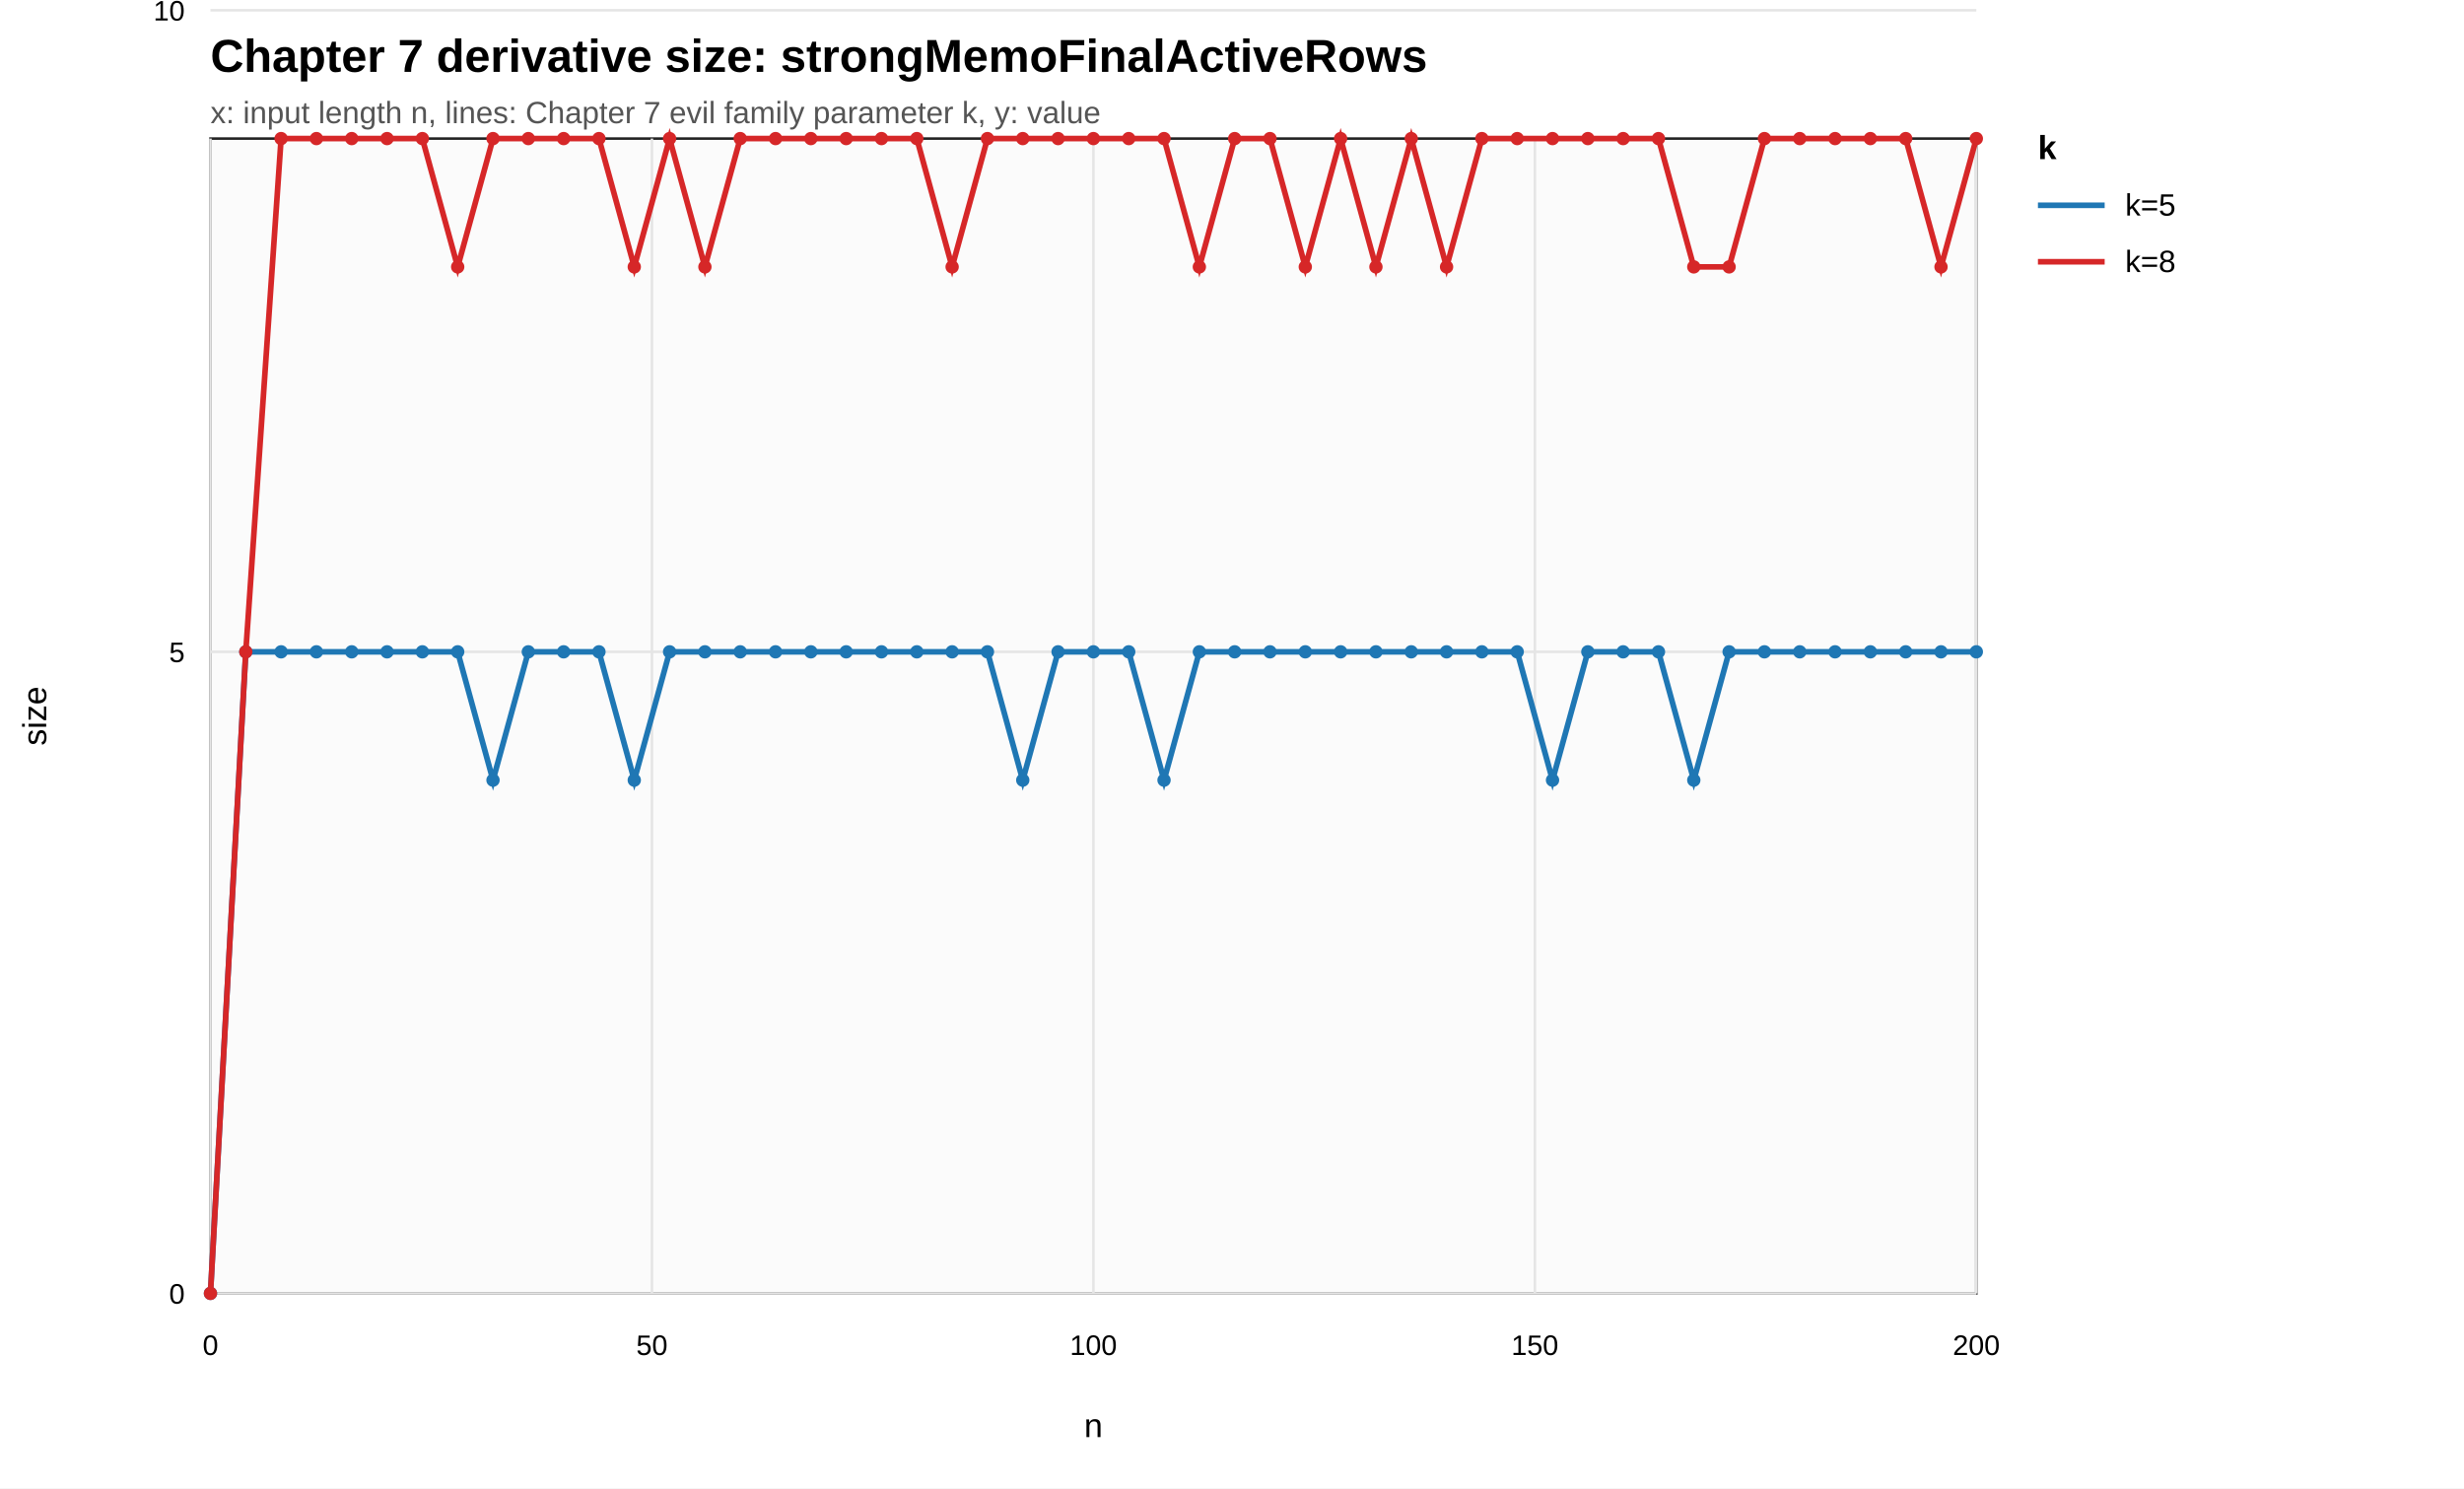
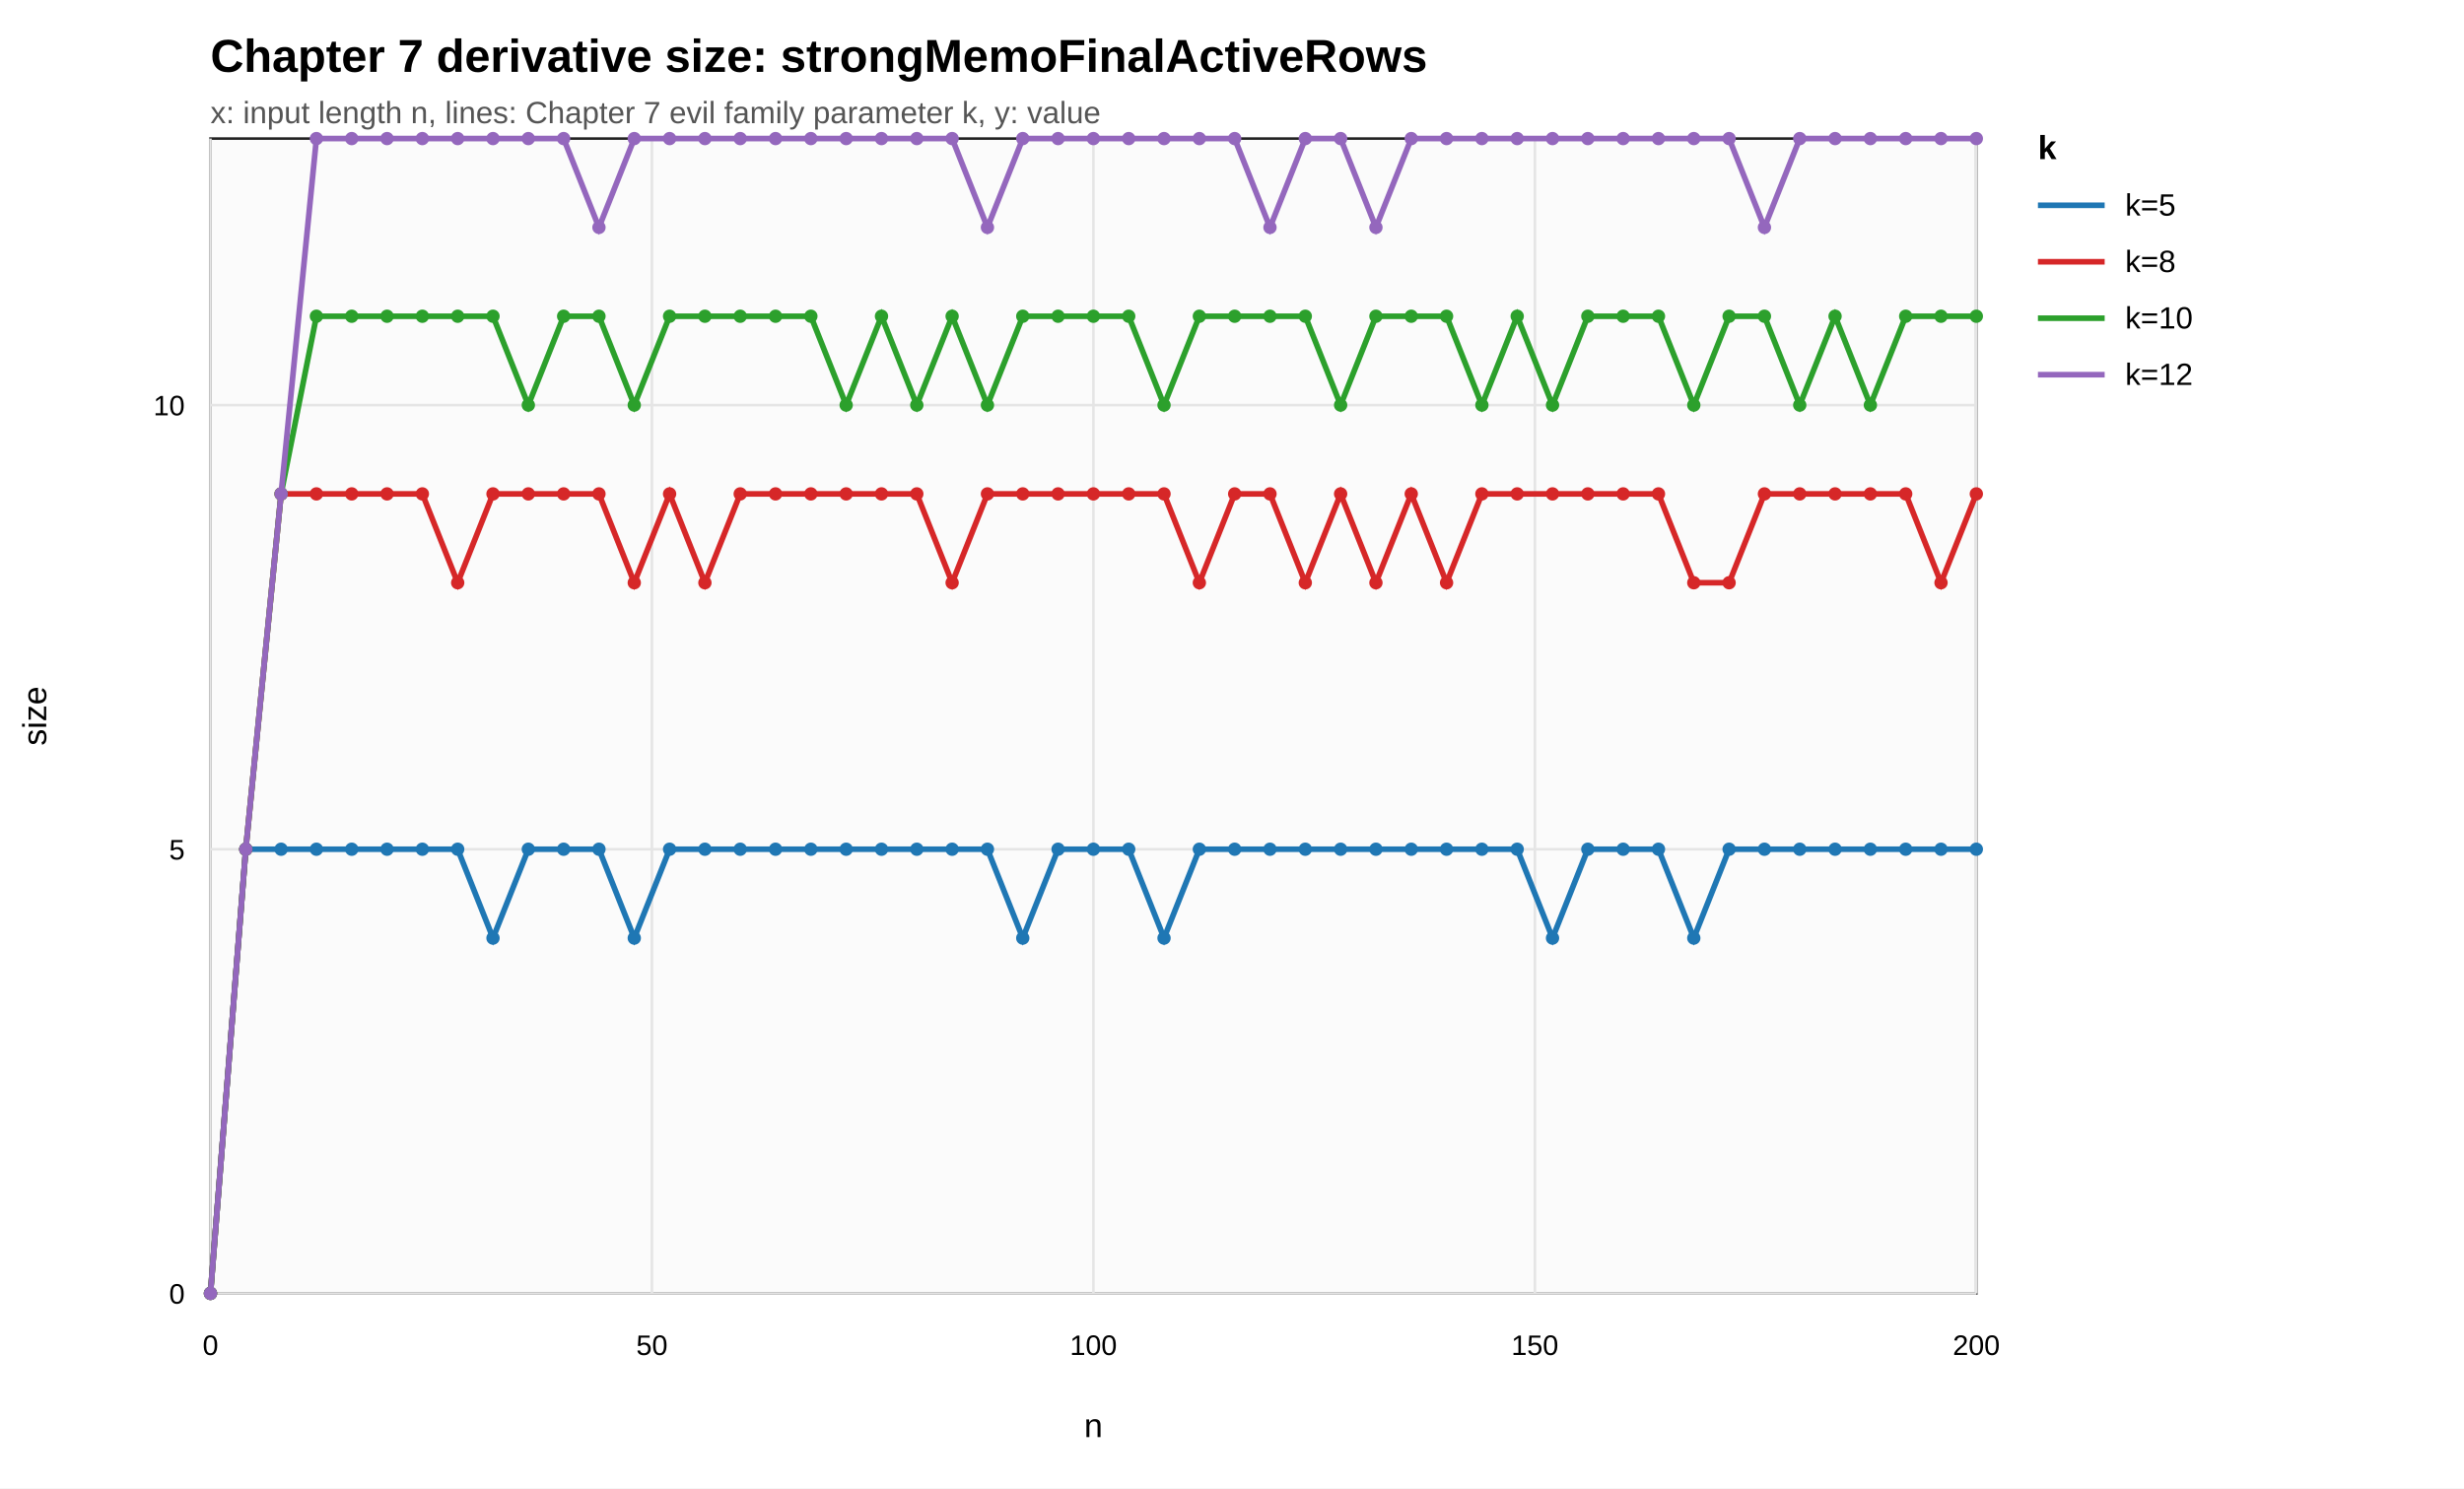
<svg xmlns="http://www.w3.org/2000/svg" width="960" height="580" viewBox="0 0 960 580">
  <rect width="100%" height="100%" fill="#ffffff" />
  <text x="82" y="28" font-family="Arial, sans-serif" font-size="18" font-weight="700">Chapter 7 derivative size: strongMemoFinalActiveRows</text>
  <text x="82" y="48" font-family="Arial, sans-serif" font-size="12" fill="#555">x: input length n, lines: Chapter 7 evil family parameter k, y: value</text>
  <rect x="82" y="54" width="688" height="450" fill="#fbfbfb" stroke="#222" stroke-width="1" />
  <line x1="82.00" y1="54" x2="82.00" y2="504" stroke="#e5e5e5" stroke-width="1" />
  <text x="82.00" y="528" text-anchor="middle" font-family="Arial, sans-serif" font-size="11">0</text>
  <line x1="254.00" y1="54" x2="254.00" y2="504" stroke="#e5e5e5" stroke-width="1" />
  <text x="254.00" y="528" text-anchor="middle" font-family="Arial, sans-serif" font-size="11">50</text>
  <line x1="426.00" y1="54" x2="426.00" y2="504" stroke="#e5e5e5" stroke-width="1" />
  <text x="426.00" y="528" text-anchor="middle" font-family="Arial, sans-serif" font-size="11">100</text>
  <line x1="598.00" y1="54" x2="598.00" y2="504" stroke="#e5e5e5" stroke-width="1" />
  <text x="598.00" y="528" text-anchor="middle" font-family="Arial, sans-serif" font-size="11">150</text>
  <line x1="770.00" y1="54" x2="770.00" y2="504" stroke="#e5e5e5" stroke-width="1" />
  <text x="770.00" y="528" text-anchor="middle" font-family="Arial, sans-serif" font-size="11">200</text>
  <line x1="82" y1="504.00" x2="770" y2="504.00" stroke="#e5e5e5" stroke-width="1" />
  <text x="72" y="508.00" text-anchor="end" font-family="Arial, sans-serif" font-size="11">0</text>
-   <line x1="82" y1="254.00" x2="770" y2="254.00" stroke="#e5e5e5" stroke-width="1" />
-   <text x="72" y="258.00" text-anchor="end" font-family="Arial, sans-serif" font-size="11">5</text>
-   <line x1="82" y1="4.00" x2="770" y2="4.00" stroke="#e5e5e5" stroke-width="1" />
-   <text x="72" y="8.00" text-anchor="end" font-family="Arial, sans-serif" font-size="11">10</text>
+   <line x1="82" y1="330.92" x2="770" y2="330.92" stroke="#e5e5e5" stroke-width="1" />
+   <text x="72" y="334.92" text-anchor="end" font-family="Arial, sans-serif" font-size="11">5</text>
+   <line x1="82" y1="157.85" x2="770" y2="157.85" stroke="#e5e5e5" stroke-width="1" />
+   <text x="72" y="161.85" text-anchor="end" font-family="Arial, sans-serif" font-size="11">10</text>
+   <line x1="82" y1="-15.23" x2="770" y2="-15.23" stroke="#e5e5e5" stroke-width="1" />
+   <text x="72" y="-11.23" text-anchor="end" font-family="Arial, sans-serif" font-size="11">15</text>
  <text x="426.00" y="560" text-anchor="middle" font-family="Arial, sans-serif" font-size="13">n</text>
  <text x="18" y="279.00" transform="rotate(-90 18,279.00)" text-anchor="middle" font-family="Arial, sans-serif" font-size="13">size</text>
-   <path d="M82.00,504.00 L95.76,254.00 L109.52,254.00 L123.28,254.00 L137.04,254.00 L150.80,254.00 L164.56,254.00 L178.32,254.00 L192.08,304.00 L205.84,254.00 L219.60,254.00 L233.36,254.00 L247.12,304.00 L260.88,254.00 L274.64,254.00 L288.40,254.00 L302.16,254.00 L315.92,254.00 L329.68,254.00 L343.44,254.00 L357.20,254.00 L370.96,254.00 L384.72,254.00 L398.48,304.00 L412.24,254.00 L426.00,254.00 L439.76,254.00 L453.52,304.00 L467.28,254.00 L481.04,254.00 L494.80,254.00 L508.56,254.00 L522.32,254.00 L536.08,254.00 L549.84,254.00 L563.60,254.00 L577.36,254.00 L591.12,254.00 L604.88,304.00 L618.64,254.00 L632.40,254.00 L646.16,254.00 L659.92,304.00 L673.68,254.00 L687.44,254.00 L701.20,254.00 L714.96,254.00 L728.72,254.00 L742.48,254.00 L756.24,254.00 L770.00,254.00" fill="none" stroke="#1f77b4" stroke-width="2.2" />
+   <path d="M82.00,504.00 L95.76,330.92 L109.52,330.92 L123.28,330.92 L137.04,330.92 L150.80,330.92 L164.56,330.92 L178.32,330.92 L192.08,365.54 L205.84,330.92 L219.60,330.92 L233.36,330.92 L247.12,365.54 L260.88,330.92 L274.64,330.92 L288.40,330.92 L302.16,330.92 L315.92,330.92 L329.68,330.92 L343.44,330.92 L357.20,330.92 L370.96,330.92 L384.72,330.92 L398.48,365.54 L412.24,330.92 L426.00,330.92 L439.76,330.92 L453.52,365.54 L467.28,330.92 L481.04,330.92 L494.80,330.92 L508.56,330.92 L522.32,330.92 L536.08,330.92 L549.84,330.92 L563.60,330.92 L577.36,330.92 L591.12,330.92 L604.88,365.54 L618.64,330.92 L632.40,330.92 L646.16,330.92 L659.92,365.54 L673.68,330.92 L687.44,330.92 L701.20,330.92 L714.96,330.92 L728.72,330.92 L742.48,330.92 L756.24,330.92 L770.00,330.92" fill="none" stroke="#1f77b4" stroke-width="2.2" />
  <circle cx="82.00" cy="504.00" r="2.6" fill="#1f77b4" />
-   <circle cx="95.76" cy="254.00" r="2.6" fill="#1f77b4" />
-   <circle cx="109.52" cy="254.00" r="2.6" fill="#1f77b4" />
-   <circle cx="123.28" cy="254.00" r="2.6" fill="#1f77b4" />
-   <circle cx="137.04" cy="254.00" r="2.6" fill="#1f77b4" />
-   <circle cx="150.80" cy="254.00" r="2.6" fill="#1f77b4" />
-   <circle cx="164.56" cy="254.00" r="2.6" fill="#1f77b4" />
-   <circle cx="178.32" cy="254.00" r="2.6" fill="#1f77b4" />
-   <circle cx="192.08" cy="304.00" r="2.6" fill="#1f77b4" />
-   <circle cx="205.84" cy="254.00" r="2.6" fill="#1f77b4" />
-   <circle cx="219.60" cy="254.00" r="2.6" fill="#1f77b4" />
-   <circle cx="233.36" cy="254.00" r="2.6" fill="#1f77b4" />
-   <circle cx="247.12" cy="304.00" r="2.6" fill="#1f77b4" />
-   <circle cx="260.88" cy="254.00" r="2.6" fill="#1f77b4" />
-   <circle cx="274.64" cy="254.00" r="2.6" fill="#1f77b4" />
-   <circle cx="288.40" cy="254.00" r="2.6" fill="#1f77b4" />
-   <circle cx="302.16" cy="254.00" r="2.6" fill="#1f77b4" />
-   <circle cx="315.92" cy="254.00" r="2.6" fill="#1f77b4" />
-   <circle cx="329.68" cy="254.00" r="2.6" fill="#1f77b4" />
-   <circle cx="343.44" cy="254.00" r="2.6" fill="#1f77b4" />
-   <circle cx="357.20" cy="254.00" r="2.6" fill="#1f77b4" />
-   <circle cx="370.96" cy="254.00" r="2.6" fill="#1f77b4" />
-   <circle cx="384.72" cy="254.00" r="2.6" fill="#1f77b4" />
-   <circle cx="398.48" cy="304.00" r="2.6" fill="#1f77b4" />
-   <circle cx="412.24" cy="254.00" r="2.6" fill="#1f77b4" />
-   <circle cx="426.00" cy="254.00" r="2.6" fill="#1f77b4" />
-   <circle cx="439.76" cy="254.00" r="2.6" fill="#1f77b4" />
-   <circle cx="453.52" cy="304.00" r="2.6" fill="#1f77b4" />
-   <circle cx="467.28" cy="254.00" r="2.6" fill="#1f77b4" />
-   <circle cx="481.04" cy="254.00" r="2.6" fill="#1f77b4" />
-   <circle cx="494.80" cy="254.00" r="2.6" fill="#1f77b4" />
-   <circle cx="508.56" cy="254.00" r="2.6" fill="#1f77b4" />
-   <circle cx="522.32" cy="254.00" r="2.6" fill="#1f77b4" />
-   <circle cx="536.08" cy="254.00" r="2.6" fill="#1f77b4" />
-   <circle cx="549.84" cy="254.00" r="2.6" fill="#1f77b4" />
-   <circle cx="563.60" cy="254.00" r="2.6" fill="#1f77b4" />
-   <circle cx="577.36" cy="254.00" r="2.6" fill="#1f77b4" />
-   <circle cx="591.12" cy="254.00" r="2.6" fill="#1f77b4" />
-   <circle cx="604.88" cy="304.00" r="2.6" fill="#1f77b4" />
-   <circle cx="618.64" cy="254.00" r="2.6" fill="#1f77b4" />
-   <circle cx="632.40" cy="254.00" r="2.6" fill="#1f77b4" />
-   <circle cx="646.16" cy="254.00" r="2.6" fill="#1f77b4" />
-   <circle cx="659.92" cy="304.00" r="2.6" fill="#1f77b4" />
-   <circle cx="673.68" cy="254.00" r="2.6" fill="#1f77b4" />
-   <circle cx="687.44" cy="254.00" r="2.6" fill="#1f77b4" />
-   <circle cx="701.20" cy="254.00" r="2.6" fill="#1f77b4" />
-   <circle cx="714.96" cy="254.00" r="2.6" fill="#1f77b4" />
-   <circle cx="728.72" cy="254.00" r="2.6" fill="#1f77b4" />
-   <circle cx="742.48" cy="254.00" r="2.6" fill="#1f77b4" />
-   <circle cx="756.24" cy="254.00" r="2.6" fill="#1f77b4" />
-   <circle cx="770.00" cy="254.00" r="2.6" fill="#1f77b4" />
-   <path d="M82.00,504.00 L95.76,254.00 L109.52,54.00 L123.28,54.00 L137.04,54.00 L150.80,54.00 L164.56,54.00 L178.32,104.00 L192.08,54.00 L205.84,54.00 L219.60,54.00 L233.36,54.00 L247.12,104.00 L260.88,54.00 L274.64,104.00 L288.40,54.00 L302.16,54.00 L315.92,54.00 L329.68,54.00 L343.44,54.00 L357.20,54.00 L370.96,104.00 L384.72,54.00 L398.48,54.00 L412.24,54.00 L426.00,54.00 L439.76,54.00 L453.52,54.00 L467.28,104.00 L481.04,54.00 L494.80,54.00 L508.56,104.00 L522.32,54.00 L536.08,104.00 L549.84,54.00 L563.60,104.00 L577.36,54.00 L591.12,54.00 L604.88,54.00 L618.64,54.00 L632.40,54.00 L646.16,54.00 L659.92,104.00 L673.68,104.00 L687.44,54.00 L701.20,54.00 L714.96,54.00 L728.72,54.00 L742.48,54.00 L756.24,104.00 L770.00,54.00" fill="none" stroke="#d62728" stroke-width="2.2" />
+   <circle cx="95.76" cy="330.92" r="2.6" fill="#1f77b4" />
+   <circle cx="109.52" cy="330.92" r="2.6" fill="#1f77b4" />
+   <circle cx="123.28" cy="330.92" r="2.6" fill="#1f77b4" />
+   <circle cx="137.04" cy="330.92" r="2.6" fill="#1f77b4" />
+   <circle cx="150.80" cy="330.92" r="2.6" fill="#1f77b4" />
+   <circle cx="164.56" cy="330.92" r="2.6" fill="#1f77b4" />
+   <circle cx="178.32" cy="330.92" r="2.6" fill="#1f77b4" />
+   <circle cx="192.08" cy="365.54" r="2.6" fill="#1f77b4" />
+   <circle cx="205.84" cy="330.92" r="2.6" fill="#1f77b4" />
+   <circle cx="219.60" cy="330.92" r="2.6" fill="#1f77b4" />
+   <circle cx="233.36" cy="330.92" r="2.6" fill="#1f77b4" />
+   <circle cx="247.12" cy="365.54" r="2.6" fill="#1f77b4" />
+   <circle cx="260.88" cy="330.92" r="2.6" fill="#1f77b4" />
+   <circle cx="274.64" cy="330.92" r="2.6" fill="#1f77b4" />
+   <circle cx="288.40" cy="330.92" r="2.6" fill="#1f77b4" />
+   <circle cx="302.16" cy="330.92" r="2.6" fill="#1f77b4" />
+   <circle cx="315.92" cy="330.92" r="2.6" fill="#1f77b4" />
+   <circle cx="329.68" cy="330.92" r="2.6" fill="#1f77b4" />
+   <circle cx="343.44" cy="330.92" r="2.6" fill="#1f77b4" />
+   <circle cx="357.20" cy="330.92" r="2.6" fill="#1f77b4" />
+   <circle cx="370.96" cy="330.92" r="2.6" fill="#1f77b4" />
+   <circle cx="384.72" cy="330.92" r="2.6" fill="#1f77b4" />
+   <circle cx="398.48" cy="365.54" r="2.6" fill="#1f77b4" />
+   <circle cx="412.24" cy="330.92" r="2.6" fill="#1f77b4" />
+   <circle cx="426.00" cy="330.92" r="2.6" fill="#1f77b4" />
+   <circle cx="439.76" cy="330.92" r="2.6" fill="#1f77b4" />
+   <circle cx="453.52" cy="365.54" r="2.6" fill="#1f77b4" />
+   <circle cx="467.28" cy="330.92" r="2.6" fill="#1f77b4" />
+   <circle cx="481.04" cy="330.92" r="2.6" fill="#1f77b4" />
+   <circle cx="494.80" cy="330.92" r="2.6" fill="#1f77b4" />
+   <circle cx="508.56" cy="330.92" r="2.6" fill="#1f77b4" />
+   <circle cx="522.32" cy="330.92" r="2.6" fill="#1f77b4" />
+   <circle cx="536.08" cy="330.92" r="2.6" fill="#1f77b4" />
+   <circle cx="549.84" cy="330.92" r="2.6" fill="#1f77b4" />
+   <circle cx="563.60" cy="330.92" r="2.6" fill="#1f77b4" />
+   <circle cx="577.36" cy="330.92" r="2.6" fill="#1f77b4" />
+   <circle cx="591.12" cy="330.92" r="2.6" fill="#1f77b4" />
+   <circle cx="604.88" cy="365.54" r="2.6" fill="#1f77b4" />
+   <circle cx="618.64" cy="330.92" r="2.6" fill="#1f77b4" />
+   <circle cx="632.40" cy="330.92" r="2.6" fill="#1f77b4" />
+   <circle cx="646.16" cy="330.92" r="2.6" fill="#1f77b4" />
+   <circle cx="659.92" cy="365.54" r="2.6" fill="#1f77b4" />
+   <circle cx="673.68" cy="330.92" r="2.6" fill="#1f77b4" />
+   <circle cx="687.44" cy="330.92" r="2.6" fill="#1f77b4" />
+   <circle cx="701.20" cy="330.92" r="2.6" fill="#1f77b4" />
+   <circle cx="714.96" cy="330.92" r="2.6" fill="#1f77b4" />
+   <circle cx="728.72" cy="330.92" r="2.6" fill="#1f77b4" />
+   <circle cx="742.48" cy="330.92" r="2.6" fill="#1f77b4" />
+   <circle cx="756.24" cy="330.92" r="2.6" fill="#1f77b4" />
+   <circle cx="770.00" cy="330.92" r="2.6" fill="#1f77b4" />
+   <path d="M82.00,504.00 L95.76,330.92 L109.52,192.46 L123.28,192.46 L137.04,192.46 L150.80,192.46 L164.56,192.46 L178.32,227.08 L192.08,192.46 L205.84,192.46 L219.60,192.46 L233.36,192.46 L247.12,227.08 L260.88,192.46 L274.64,227.08 L288.40,192.46 L302.16,192.46 L315.92,192.46 L329.68,192.46 L343.44,192.46 L357.20,192.46 L370.96,227.08 L384.72,192.46 L398.48,192.46 L412.24,192.46 L426.00,192.46 L439.76,192.46 L453.52,192.46 L467.28,227.08 L481.04,192.46 L494.80,192.46 L508.56,227.08 L522.32,192.46 L536.08,227.08 L549.84,192.46 L563.60,227.08 L577.36,192.46 L591.12,192.46 L604.88,192.46 L618.64,192.46 L632.40,192.46 L646.16,192.46 L659.92,227.08 L673.68,227.08 L687.44,192.46 L701.20,192.46 L714.96,192.46 L728.72,192.46 L742.48,192.46 L756.24,227.08 L770.00,192.46" fill="none" stroke="#d62728" stroke-width="2.2" />
  <circle cx="82.00" cy="504.00" r="2.6" fill="#d62728" />
-   <circle cx="95.76" cy="254.00" r="2.6" fill="#d62728" />
-   <circle cx="109.52" cy="54.00" r="2.6" fill="#d62728" />
-   <circle cx="123.28" cy="54.00" r="2.6" fill="#d62728" />
-   <circle cx="137.04" cy="54.00" r="2.6" fill="#d62728" />
-   <circle cx="150.80" cy="54.00" r="2.6" fill="#d62728" />
-   <circle cx="164.56" cy="54.00" r="2.6" fill="#d62728" />
-   <circle cx="178.32" cy="104.00" r="2.6" fill="#d62728" />
-   <circle cx="192.08" cy="54.00" r="2.6" fill="#d62728" />
-   <circle cx="205.84" cy="54.00" r="2.6" fill="#d62728" />
-   <circle cx="219.60" cy="54.00" r="2.6" fill="#d62728" />
-   <circle cx="233.36" cy="54.00" r="2.6" fill="#d62728" />
-   <circle cx="247.12" cy="104.00" r="2.6" fill="#d62728" />
-   <circle cx="260.88" cy="54.00" r="2.6" fill="#d62728" />
-   <circle cx="274.64" cy="104.00" r="2.6" fill="#d62728" />
-   <circle cx="288.40" cy="54.00" r="2.6" fill="#d62728" />
-   <circle cx="302.16" cy="54.00" r="2.6" fill="#d62728" />
-   <circle cx="315.92" cy="54.00" r="2.6" fill="#d62728" />
-   <circle cx="329.68" cy="54.00" r="2.6" fill="#d62728" />
-   <circle cx="343.44" cy="54.00" r="2.6" fill="#d62728" />
-   <circle cx="357.20" cy="54.00" r="2.6" fill="#d62728" />
-   <circle cx="370.96" cy="104.00" r="2.6" fill="#d62728" />
-   <circle cx="384.72" cy="54.00" r="2.6" fill="#d62728" />
-   <circle cx="398.48" cy="54.00" r="2.6" fill="#d62728" />
-   <circle cx="412.24" cy="54.00" r="2.6" fill="#d62728" />
-   <circle cx="426.00" cy="54.00" r="2.6" fill="#d62728" />
-   <circle cx="439.76" cy="54.00" r="2.6" fill="#d62728" />
-   <circle cx="453.52" cy="54.00" r="2.6" fill="#d62728" />
-   <circle cx="467.28" cy="104.00" r="2.6" fill="#d62728" />
-   <circle cx="481.04" cy="54.00" r="2.6" fill="#d62728" />
-   <circle cx="494.80" cy="54.00" r="2.6" fill="#d62728" />
-   <circle cx="508.56" cy="104.00" r="2.6" fill="#d62728" />
-   <circle cx="522.32" cy="54.00" r="2.6" fill="#d62728" />
-   <circle cx="536.08" cy="104.00" r="2.6" fill="#d62728" />
-   <circle cx="549.84" cy="54.00" r="2.6" fill="#d62728" />
-   <circle cx="563.60" cy="104.00" r="2.6" fill="#d62728" />
-   <circle cx="577.36" cy="54.00" r="2.6" fill="#d62728" />
-   <circle cx="591.12" cy="54.00" r="2.6" fill="#d62728" />
-   <circle cx="604.88" cy="54.00" r="2.6" fill="#d62728" />
-   <circle cx="618.64" cy="54.00" r="2.6" fill="#d62728" />
-   <circle cx="632.40" cy="54.00" r="2.6" fill="#d62728" />
-   <circle cx="646.16" cy="54.00" r="2.6" fill="#d62728" />
-   <circle cx="659.92" cy="104.00" r="2.6" fill="#d62728" />
-   <circle cx="673.68" cy="104.00" r="2.6" fill="#d62728" />
-   <circle cx="687.44" cy="54.00" r="2.6" fill="#d62728" />
-   <circle cx="701.20" cy="54.00" r="2.6" fill="#d62728" />
-   <circle cx="714.96" cy="54.00" r="2.6" fill="#d62728" />
-   <circle cx="728.72" cy="54.00" r="2.6" fill="#d62728" />
-   <circle cx="742.48" cy="54.00" r="2.6" fill="#d62728" />
-   <circle cx="756.24" cy="104.00" r="2.6" fill="#d62728" />
-   <circle cx="770.00" cy="54.00" r="2.6" fill="#d62728" />
+   <circle cx="95.76" cy="330.92" r="2.6" fill="#d62728" />
+   <circle cx="109.52" cy="192.46" r="2.6" fill="#d62728" />
+   <circle cx="123.28" cy="192.46" r="2.6" fill="#d62728" />
+   <circle cx="137.04" cy="192.46" r="2.6" fill="#d62728" />
+   <circle cx="150.80" cy="192.46" r="2.6" fill="#d62728" />
+   <circle cx="164.56" cy="192.46" r="2.6" fill="#d62728" />
+   <circle cx="178.32" cy="227.08" r="2.6" fill="#d62728" />
+   <circle cx="192.08" cy="192.46" r="2.6" fill="#d62728" />
+   <circle cx="205.84" cy="192.46" r="2.6" fill="#d62728" />
+   <circle cx="219.60" cy="192.46" r="2.6" fill="#d62728" />
+   <circle cx="233.36" cy="192.46" r="2.6" fill="#d62728" />
+   <circle cx="247.12" cy="227.08" r="2.6" fill="#d62728" />
+   <circle cx="260.88" cy="192.46" r="2.6" fill="#d62728" />
+   <circle cx="274.64" cy="227.08" r="2.6" fill="#d62728" />
+   <circle cx="288.40" cy="192.46" r="2.6" fill="#d62728" />
+   <circle cx="302.16" cy="192.46" r="2.6" fill="#d62728" />
+   <circle cx="315.92" cy="192.46" r="2.6" fill="#d62728" />
+   <circle cx="329.68" cy="192.46" r="2.6" fill="#d62728" />
+   <circle cx="343.44" cy="192.46" r="2.6" fill="#d62728" />
+   <circle cx="357.20" cy="192.46" r="2.6" fill="#d62728" />
+   <circle cx="370.96" cy="227.08" r="2.6" fill="#d62728" />
+   <circle cx="384.72" cy="192.46" r="2.6" fill="#d62728" />
+   <circle cx="398.48" cy="192.46" r="2.6" fill="#d62728" />
+   <circle cx="412.24" cy="192.46" r="2.6" fill="#d62728" />
+   <circle cx="426.00" cy="192.46" r="2.6" fill="#d62728" />
+   <circle cx="439.76" cy="192.46" r="2.6" fill="#d62728" />
+   <circle cx="453.52" cy="192.46" r="2.6" fill="#d62728" />
+   <circle cx="467.28" cy="227.08" r="2.6" fill="#d62728" />
+   <circle cx="481.04" cy="192.46" r="2.6" fill="#d62728" />
+   <circle cx="494.80" cy="192.46" r="2.6" fill="#d62728" />
+   <circle cx="508.56" cy="227.08" r="2.6" fill="#d62728" />
+   <circle cx="522.32" cy="192.46" r="2.6" fill="#d62728" />
+   <circle cx="536.08" cy="227.08" r="2.6" fill="#d62728" />
+   <circle cx="549.84" cy="192.46" r="2.6" fill="#d62728" />
+   <circle cx="563.60" cy="227.08" r="2.6" fill="#d62728" />
+   <circle cx="577.36" cy="192.46" r="2.6" fill="#d62728" />
+   <circle cx="591.12" cy="192.46" r="2.6" fill="#d62728" />
+   <circle cx="604.88" cy="192.46" r="2.6" fill="#d62728" />
+   <circle cx="618.64" cy="192.46" r="2.6" fill="#d62728" />
+   <circle cx="632.40" cy="192.46" r="2.6" fill="#d62728" />
+   <circle cx="646.16" cy="192.46" r="2.6" fill="#d62728" />
+   <circle cx="659.92" cy="227.08" r="2.6" fill="#d62728" />
+   <circle cx="673.68" cy="227.08" r="2.6" fill="#d62728" />
+   <circle cx="687.44" cy="192.46" r="2.6" fill="#d62728" />
+   <circle cx="701.20" cy="192.46" r="2.6" fill="#d62728" />
+   <circle cx="714.96" cy="192.46" r="2.6" fill="#d62728" />
+   <circle cx="728.72" cy="192.46" r="2.6" fill="#d62728" />
+   <circle cx="742.48" cy="192.46" r="2.6" fill="#d62728" />
+   <circle cx="756.24" cy="227.08" r="2.6" fill="#d62728" />
+   <circle cx="770.00" cy="192.46" r="2.6" fill="#d62728" />
+   <path d="M82.00,504.00 L95.76,330.92 L109.52,192.46 L123.28,123.23 L137.04,123.23 L150.80,123.23 L164.56,123.23 L178.32,123.23 L192.08,123.23 L205.84,157.85 L219.60,123.23 L233.36,123.23 L247.12,157.85 L260.88,123.23 L274.64,123.23 L288.40,123.23 L302.16,123.23 L315.92,123.23 L329.68,157.85 L343.44,123.23 L357.20,157.85 L370.96,123.23 L384.72,157.85 L398.48,123.23 L412.24,123.23 L426.00,123.23 L439.76,123.23 L453.52,157.85 L467.28,123.23 L481.04,123.23 L494.80,123.23 L508.56,123.23 L522.32,157.85 L536.08,123.23 L549.84,123.23 L563.60,123.23 L577.36,157.85 L591.12,123.23 L604.88,157.85 L618.64,123.23 L632.40,123.23 L646.16,123.23 L659.92,157.85 L673.68,123.23 L687.44,123.23 L701.20,157.85 L714.96,123.23 L728.72,157.85 L742.48,123.23 L756.24,123.23 L770.00,123.23" fill="none" stroke="#2ca02c" stroke-width="2.2" />
+   <circle cx="82.00" cy="504.00" r="2.6" fill="#2ca02c" />
+   <circle cx="95.76" cy="330.92" r="2.6" fill="#2ca02c" />
+   <circle cx="109.52" cy="192.46" r="2.6" fill="#2ca02c" />
+   <circle cx="123.28" cy="123.23" r="2.6" fill="#2ca02c" />
+   <circle cx="137.04" cy="123.23" r="2.6" fill="#2ca02c" />
+   <circle cx="150.80" cy="123.23" r="2.6" fill="#2ca02c" />
+   <circle cx="164.56" cy="123.23" r="2.6" fill="#2ca02c" />
+   <circle cx="178.32" cy="123.23" r="2.6" fill="#2ca02c" />
+   <circle cx="192.08" cy="123.23" r="2.6" fill="#2ca02c" />
+   <circle cx="205.84" cy="157.85" r="2.6" fill="#2ca02c" />
+   <circle cx="219.60" cy="123.23" r="2.6" fill="#2ca02c" />
+   <circle cx="233.36" cy="123.23" r="2.6" fill="#2ca02c" />
+   <circle cx="247.12" cy="157.85" r="2.6" fill="#2ca02c" />
+   <circle cx="260.88" cy="123.23" r="2.6" fill="#2ca02c" />
+   <circle cx="274.64" cy="123.23" r="2.6" fill="#2ca02c" />
+   <circle cx="288.40" cy="123.23" r="2.6" fill="#2ca02c" />
+   <circle cx="302.16" cy="123.23" r="2.6" fill="#2ca02c" />
+   <circle cx="315.92" cy="123.23" r="2.6" fill="#2ca02c" />
+   <circle cx="329.68" cy="157.85" r="2.6" fill="#2ca02c" />
+   <circle cx="343.44" cy="123.23" r="2.6" fill="#2ca02c" />
+   <circle cx="357.20" cy="157.85" r="2.6" fill="#2ca02c" />
+   <circle cx="370.96" cy="123.23" r="2.6" fill="#2ca02c" />
+   <circle cx="384.72" cy="157.85" r="2.6" fill="#2ca02c" />
+   <circle cx="398.48" cy="123.23" r="2.6" fill="#2ca02c" />
+   <circle cx="412.24" cy="123.23" r="2.6" fill="#2ca02c" />
+   <circle cx="426.00" cy="123.23" r="2.6" fill="#2ca02c" />
+   <circle cx="439.76" cy="123.23" r="2.6" fill="#2ca02c" />
+   <circle cx="453.52" cy="157.85" r="2.6" fill="#2ca02c" />
+   <circle cx="467.28" cy="123.23" r="2.6" fill="#2ca02c" />
+   <circle cx="481.04" cy="123.23" r="2.6" fill="#2ca02c" />
+   <circle cx="494.80" cy="123.23" r="2.6" fill="#2ca02c" />
+   <circle cx="508.56" cy="123.23" r="2.6" fill="#2ca02c" />
+   <circle cx="522.32" cy="157.85" r="2.6" fill="#2ca02c" />
+   <circle cx="536.08" cy="123.23" r="2.6" fill="#2ca02c" />
+   <circle cx="549.84" cy="123.23" r="2.6" fill="#2ca02c" />
+   <circle cx="563.60" cy="123.23" r="2.6" fill="#2ca02c" />
+   <circle cx="577.36" cy="157.85" r="2.6" fill="#2ca02c" />
+   <circle cx="591.12" cy="123.23" r="2.6" fill="#2ca02c" />
+   <circle cx="604.88" cy="157.85" r="2.6" fill="#2ca02c" />
+   <circle cx="618.64" cy="123.23" r="2.6" fill="#2ca02c" />
+   <circle cx="632.40" cy="123.23" r="2.6" fill="#2ca02c" />
+   <circle cx="646.16" cy="123.23" r="2.6" fill="#2ca02c" />
+   <circle cx="659.92" cy="157.85" r="2.6" fill="#2ca02c" />
+   <circle cx="673.68" cy="123.23" r="2.6" fill="#2ca02c" />
+   <circle cx="687.44" cy="123.23" r="2.6" fill="#2ca02c" />
+   <circle cx="701.20" cy="157.85" r="2.6" fill="#2ca02c" />
+   <circle cx="714.96" cy="123.23" r="2.6" fill="#2ca02c" />
+   <circle cx="728.72" cy="157.85" r="2.6" fill="#2ca02c" />
+   <circle cx="742.48" cy="123.23" r="2.6" fill="#2ca02c" />
+   <circle cx="756.24" cy="123.23" r="2.6" fill="#2ca02c" />
+   <circle cx="770.00" cy="123.23" r="2.6" fill="#2ca02c" />
+   <path d="M82.00,504.00 L95.76,330.92 L109.52,192.46 L123.28,54.00 L137.04,54.00 L150.80,54.00 L164.56,54.00 L178.32,54.00 L192.08,54.00 L205.84,54.00 L219.60,54.00 L233.36,88.62 L247.12,54.00 L260.88,54.00 L274.64,54.00 L288.40,54.00 L302.16,54.00 L315.92,54.00 L329.68,54.00 L343.44,54.00 L357.20,54.00 L370.96,54.00 L384.72,88.62 L398.48,54.00 L412.24,54.00 L426.00,54.00 L439.76,54.00 L453.52,54.00 L467.28,54.00 L481.04,54.00 L494.80,88.62 L508.56,54.00 L522.32,54.00 L536.08,88.62 L549.84,54.00 L563.60,54.00 L577.36,54.00 L591.12,54.00 L604.88,54.00 L618.64,54.00 L632.40,54.00 L646.16,54.00 L659.92,54.00 L673.68,54.00 L687.44,88.62 L701.20,54.00 L714.96,54.00 L728.72,54.00 L742.48,54.00 L756.24,54.00 L770.00,54.00" fill="none" stroke="#9467bd" stroke-width="2.2" />
+   <circle cx="82.00" cy="504.00" r="2.6" fill="#9467bd" />
+   <circle cx="95.76" cy="330.92" r="2.6" fill="#9467bd" />
+   <circle cx="109.52" cy="192.46" r="2.6" fill="#9467bd" />
+   <circle cx="123.28" cy="54.00" r="2.6" fill="#9467bd" />
+   <circle cx="137.04" cy="54.00" r="2.6" fill="#9467bd" />
+   <circle cx="150.80" cy="54.00" r="2.6" fill="#9467bd" />
+   <circle cx="164.56" cy="54.00" r="2.6" fill="#9467bd" />
+   <circle cx="178.32" cy="54.00" r="2.6" fill="#9467bd" />
+   <circle cx="192.08" cy="54.00" r="2.6" fill="#9467bd" />
+   <circle cx="205.84" cy="54.00" r="2.6" fill="#9467bd" />
+   <circle cx="219.60" cy="54.00" r="2.6" fill="#9467bd" />
+   <circle cx="233.36" cy="88.62" r="2.6" fill="#9467bd" />
+   <circle cx="247.12" cy="54.00" r="2.6" fill="#9467bd" />
+   <circle cx="260.88" cy="54.00" r="2.6" fill="#9467bd" />
+   <circle cx="274.64" cy="54.00" r="2.6" fill="#9467bd" />
+   <circle cx="288.40" cy="54.00" r="2.6" fill="#9467bd" />
+   <circle cx="302.16" cy="54.00" r="2.6" fill="#9467bd" />
+   <circle cx="315.92" cy="54.00" r="2.6" fill="#9467bd" />
+   <circle cx="329.68" cy="54.00" r="2.6" fill="#9467bd" />
+   <circle cx="343.44" cy="54.00" r="2.6" fill="#9467bd" />
+   <circle cx="357.20" cy="54.00" r="2.6" fill="#9467bd" />
+   <circle cx="370.96" cy="54.00" r="2.6" fill="#9467bd" />
+   <circle cx="384.72" cy="88.62" r="2.6" fill="#9467bd" />
+   <circle cx="398.48" cy="54.00" r="2.6" fill="#9467bd" />
+   <circle cx="412.24" cy="54.00" r="2.6" fill="#9467bd" />
+   <circle cx="426.00" cy="54.00" r="2.6" fill="#9467bd" />
+   <circle cx="439.76" cy="54.00" r="2.6" fill="#9467bd" />
+   <circle cx="453.52" cy="54.00" r="2.6" fill="#9467bd" />
+   <circle cx="467.28" cy="54.00" r="2.6" fill="#9467bd" />
+   <circle cx="481.04" cy="54.00" r="2.6" fill="#9467bd" />
+   <circle cx="494.80" cy="88.62" r="2.6" fill="#9467bd" />
+   <circle cx="508.56" cy="54.00" r="2.6" fill="#9467bd" />
+   <circle cx="522.32" cy="54.00" r="2.6" fill="#9467bd" />
+   <circle cx="536.08" cy="88.62" r="2.6" fill="#9467bd" />
+   <circle cx="549.84" cy="54.00" r="2.6" fill="#9467bd" />
+   <circle cx="563.60" cy="54.00" r="2.6" fill="#9467bd" />
+   <circle cx="577.36" cy="54.00" r="2.6" fill="#9467bd" />
+   <circle cx="591.12" cy="54.00" r="2.6" fill="#9467bd" />
+   <circle cx="604.88" cy="54.00" r="2.6" fill="#9467bd" />
+   <circle cx="618.64" cy="54.00" r="2.6" fill="#9467bd" />
+   <circle cx="632.40" cy="54.00" r="2.6" fill="#9467bd" />
+   <circle cx="646.16" cy="54.00" r="2.6" fill="#9467bd" />
+   <circle cx="659.92" cy="54.00" r="2.6" fill="#9467bd" />
+   <circle cx="673.68" cy="54.00" r="2.6" fill="#9467bd" />
+   <circle cx="687.44" cy="88.62" r="2.6" fill="#9467bd" />
+   <circle cx="701.20" cy="54.00" r="2.6" fill="#9467bd" />
+   <circle cx="714.96" cy="54.00" r="2.6" fill="#9467bd" />
+   <circle cx="728.72" cy="54.00" r="2.6" fill="#9467bd" />
+   <circle cx="742.48" cy="54.00" r="2.6" fill="#9467bd" />
+   <circle cx="756.24" cy="54.00" r="2.6" fill="#9467bd" />
+   <circle cx="770.00" cy="54.00" r="2.6" fill="#9467bd" />
  <text x="794" y="62" font-family="Arial, sans-serif" font-size="13" font-weight="700">k</text>
  <line x1="794" y1="80" x2="820" y2="80" stroke="#1f77b4" stroke-width="2.2" />
  <text x="828" y="84" font-family="Arial, sans-serif" font-size="12">k=5</text>
  <line x1="794" y1="102" x2="820" y2="102" stroke="#d62728" stroke-width="2.2" />
  <text x="828" y="106" font-family="Arial, sans-serif" font-size="12">k=8</text>
+   <line x1="794" y1="124" x2="820" y2="124" stroke="#2ca02c" stroke-width="2.2" />
+   <text x="828" y="128" font-family="Arial, sans-serif" font-size="12">k=10</text>
+   <line x1="794" y1="146" x2="820" y2="146" stroke="#9467bd" stroke-width="2.2" />
+   <text x="828" y="150" font-family="Arial, sans-serif" font-size="12">k=12</text>
</svg>
